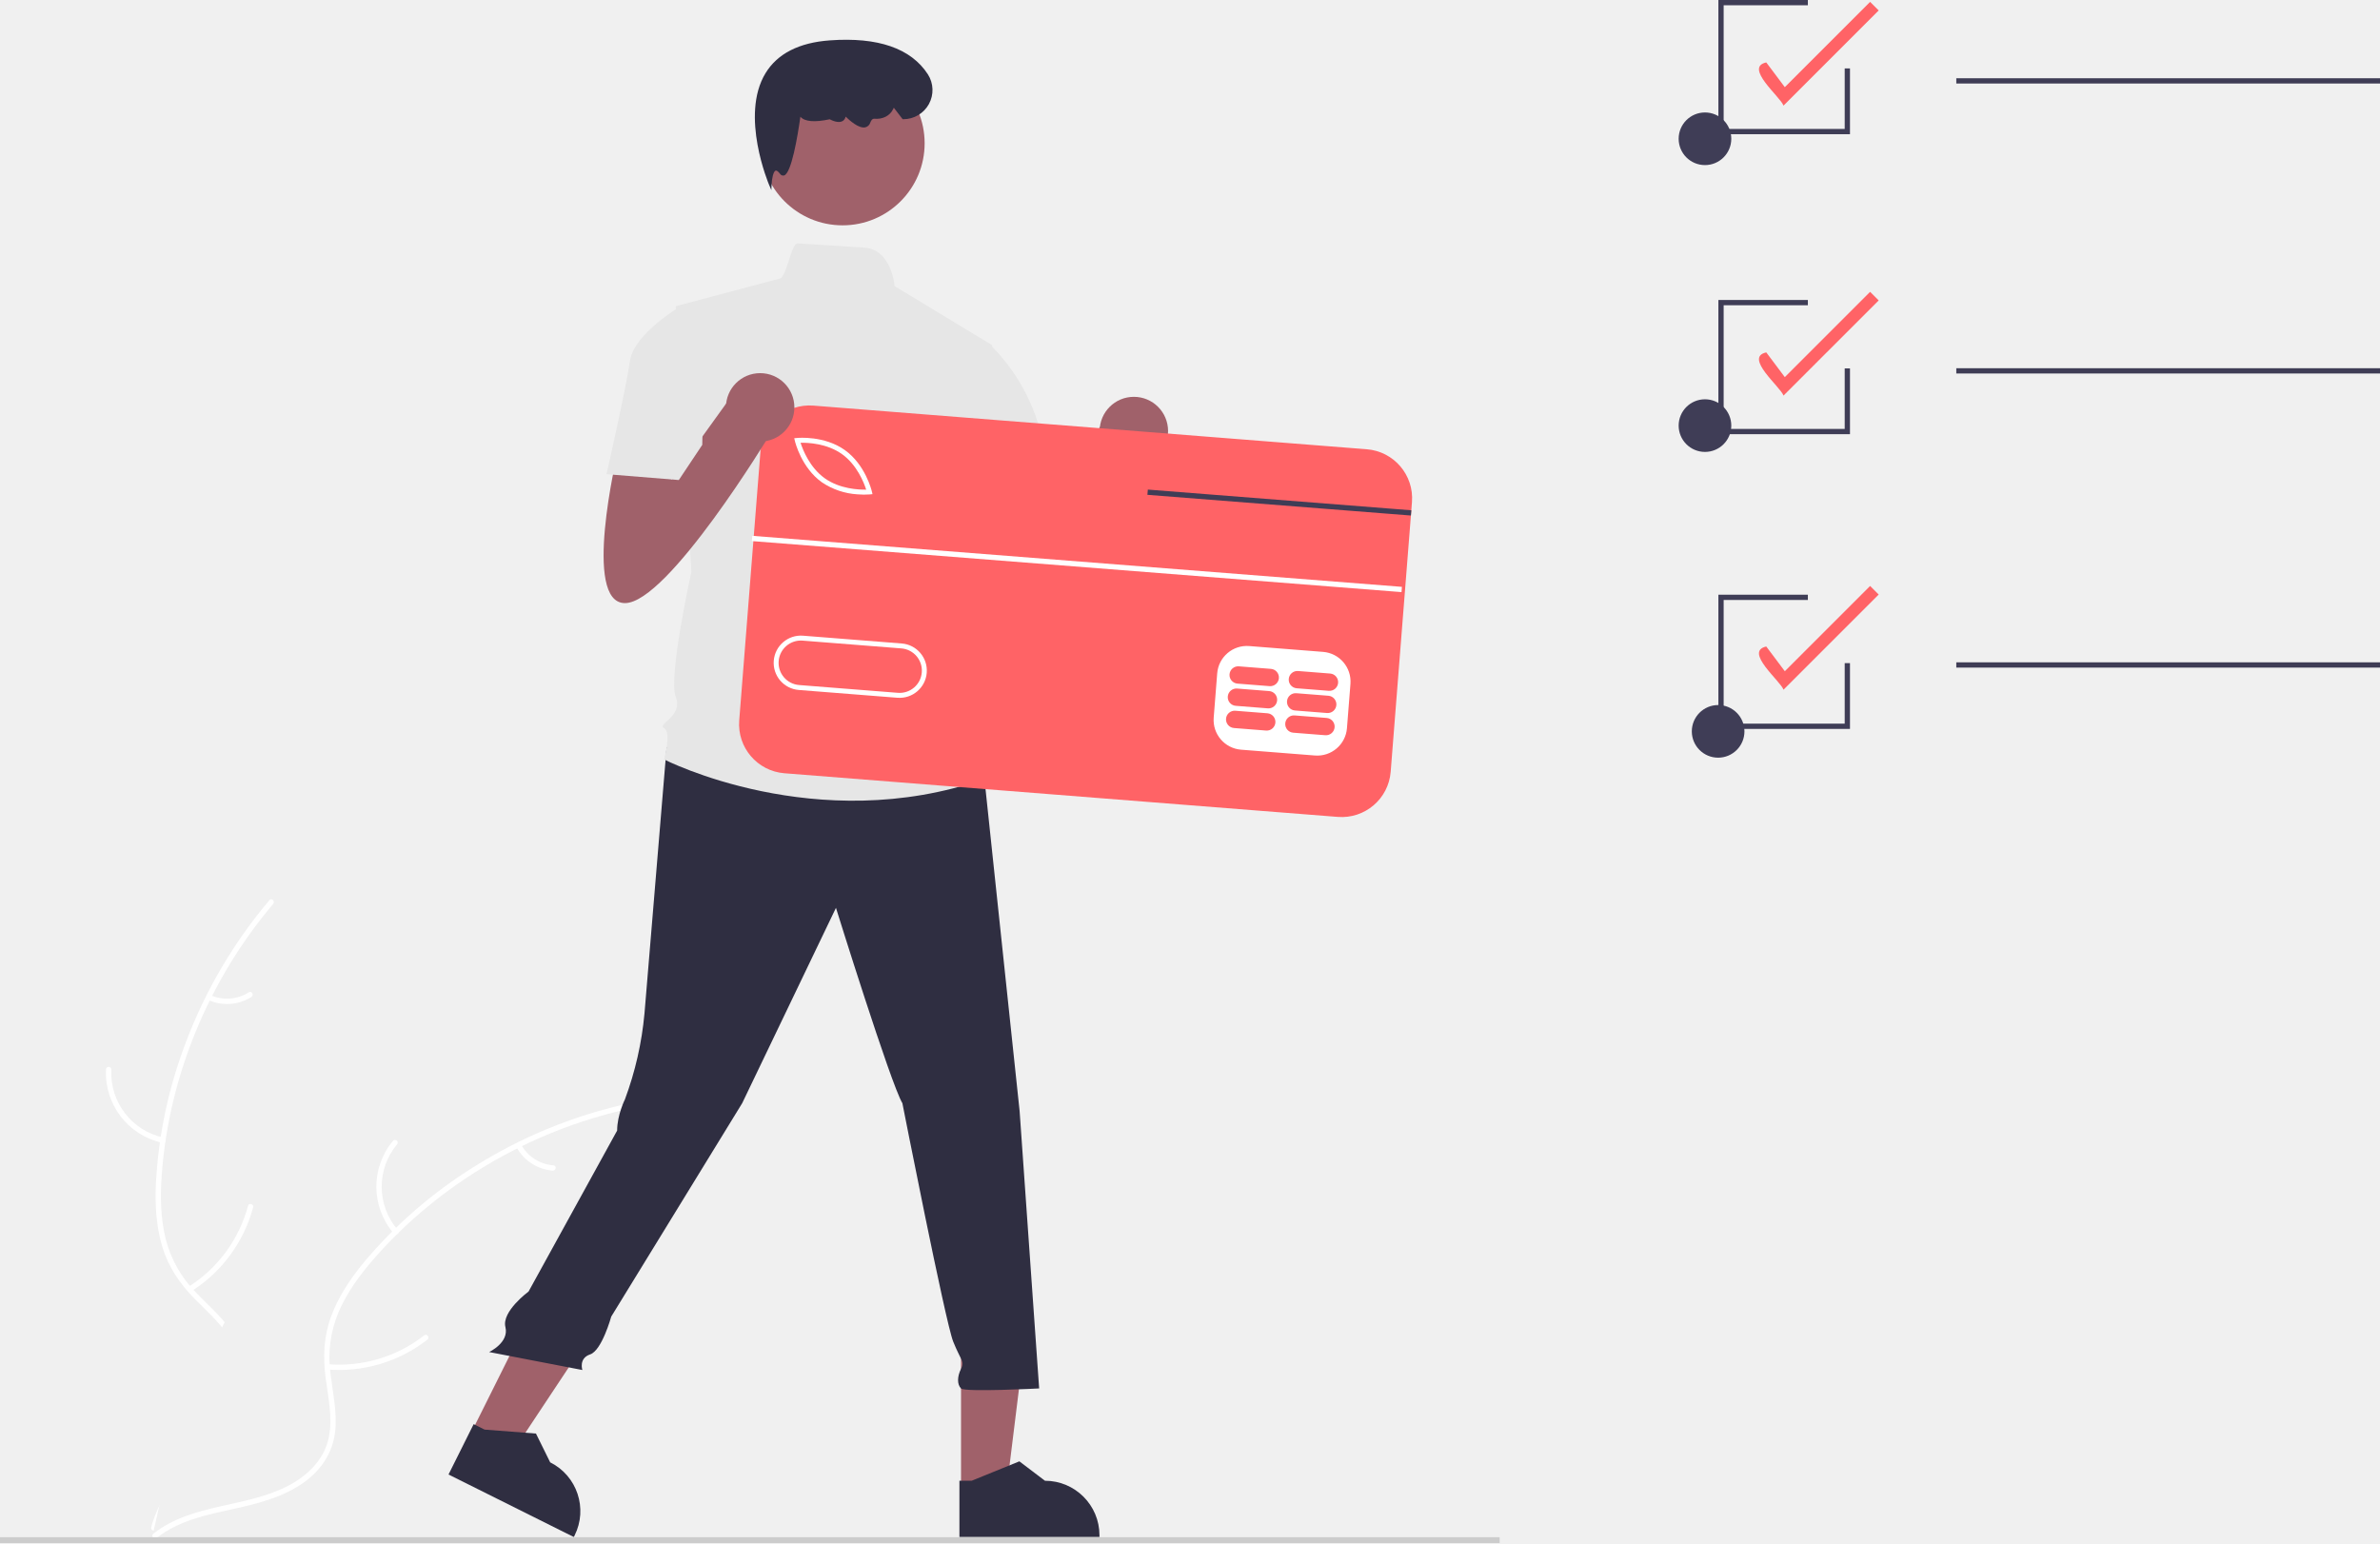
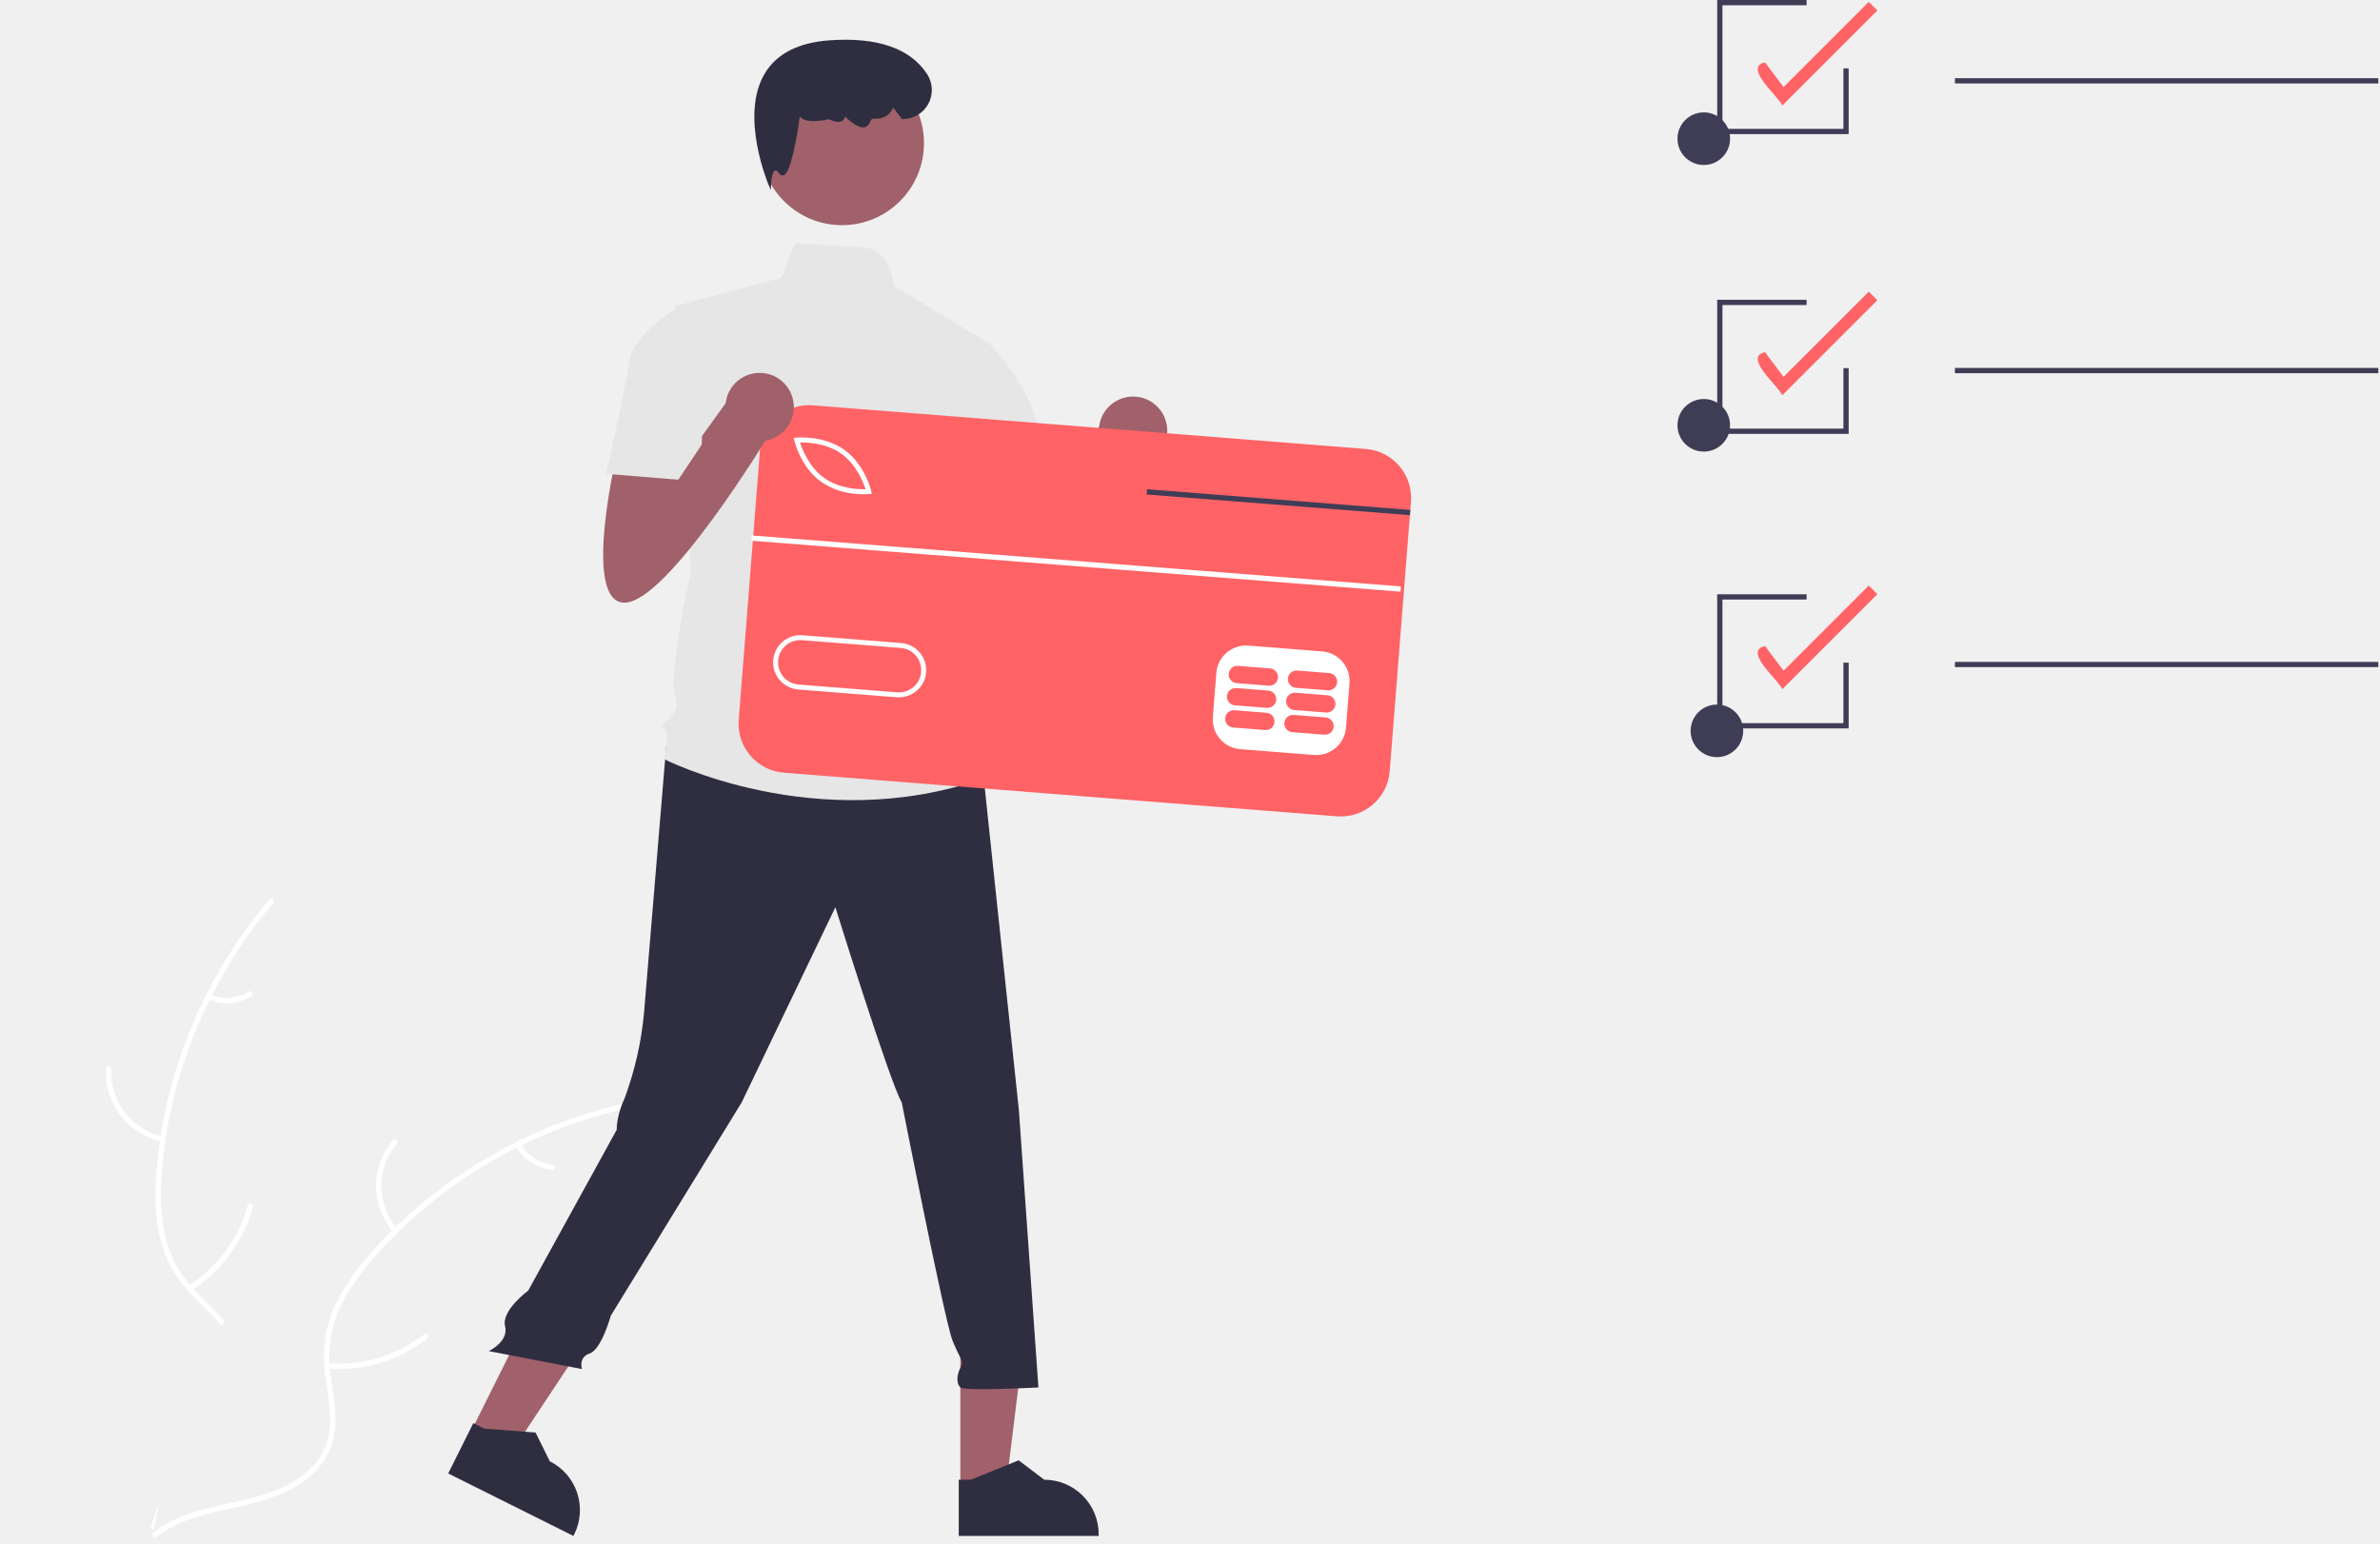
- <svg xmlns="http://www.w3.org/2000/svg" data-name="Layer 1" width="904.362" height="586.406" viewBox="0 0 904.362 586.406">
-   <path d="M176.481,606.861c4.482-45.747,31.57-91.412,74.671-107.385a211.783,211.783,0,0,0,3.8,145.354c7.154,17.901,16.974,37.067,11.164,55.449-3.615,11.437-12.957,20.359-23.51,26.061-10.554,5.702-22.356,8.596-34.01,11.434l-2.257,1.968C186.637,698.212,172,652.608,176.481,606.861Z" transform="translate(-147.8192 -156.7972)" fill="#f0f0f0" />
-   <path d="M251.607,500.327c-24.335,28.724-39.652,65.407-42.33,103.015-.579,8.131-.459,16.429,1.523,24.376a44.709,44.709,0,0,0,11.656,20.44c5.154,5.374,11.048,10.274,14.805,16.808,3.961,6.886,4.313,14.819,1.919,22.306-2.928,9.16-8.974,16.722-15.142,23.912-6.849,7.983-14.09,16.165-16.818,26.582-.331,1.262-2.27.675-1.94-.585,4.747-18.124,21.942-28.797,29.847-45.215,3.689-7.661,5.091-16.481,1.24-24.366-3.367-6.895-9.441-11.954-14.706-17.35-5.529-5.666-9.818-11.929-12.142-19.561-2.378-7.807-2.823-16.118-2.454-24.228a175.619,175.619,0,0,1,11.431-53.685,184.227,184.227,0,0,1,31.732-53.932c.841-.992,2.215.498,1.38,1.484Z" transform="translate(-147.8192 -156.7972)" fill="#fff" />
-   <path d="M209.502,591.072a27.158,27.158,0,0,1-21.407-27.901,1.014,1.014,0,0,1,2.026.048,25.148,25.148,0,0,0,19.966,25.913c1.276.268.684,2.206-.585,1.94Z" transform="translate(-147.8192 -156.7972)" fill="#fff" />
-   <path d="M219.483,645.778a52.346,52.346,0,0,0,22.582-30.746c.335-1.261,2.274-.675,1.94.585a54.447,54.447,0,0,1-23.563,31.946c-1.106.695-2.058-1.093-.958-1.785Z" transform="translate(-147.8192 -156.7972)" fill="#fff" />
-   <path d="M227.849,534.99a15.373,15.373,0,0,0,14.544-1.119c1.096-.709,2.047,1.081.958,1.785a17.227,17.227,0,0,1-16.087,1.274,1.047,1.047,0,0,1-.677-1.262,1.018,1.018,0,0,1,1.262-.677Z" transform="translate(-147.8192 -156.7972)" fill="#fff" />
-   <path d="M385.833,577.466c-.672.462-1.344.924-2.016,1.404a202.453,202.453,0,0,0-25.35,20.878c-.618.581-1.235,1.178-1.835,1.775a213.431,213.431,0,0,0-44.683,64.638,207.267,207.267,0,0,0-10.584,29.66c-3.826,14.005-6.859,29.495-14.853,41.077a35.558,35.558,0,0,1-2.68,3.491L208.915,742.342c-.172-.081-.345-.145-.519-.226l-2.988.215c.106-.533.228-1.083.335-1.616.06-.309.138-.619.198-.929.046-.206.092-.413.121-.602.015-.069.031-.138.046-.189.029-.189.077-.361.106-.533q1.008-4.619,2.085-9.239c-0-.017-0-.017.016-.035,5.529-23.457,13.065-46.658,23.884-67.978.326-.641.65-1.3,1.01-1.942A197.78,197.78,0,0,1,250.266,631.867a174.848,174.848,0,0,1,11.293-13.618,145.397,145.397,0,0,1,35.662-28.193c26.5-14.887,57.465-21.134,86.407-13.216C384.368,577.042,385.092,577.245,385.833,577.466Z" transform="translate(-147.8192 -156.7972)" fill="#f0f0f0" />
-   <path d="M385.689,578.421c-36.724,8.283-71.04,28.351-95.82,56.766-5.357,6.143-10.258,12.841-13.461,20.38a44.709,44.709,0,0,0-2.999,23.338c.879,7.394,2.635,14.855,1.702,22.334-.984,7.883-5.478,14.429-11.897,18.966-7.853,5.551-17.233,7.949-26.487,9.976-10.275,2.25-20.983,4.424-29.433,11.099-1.024.809-2.219-.827-1.197-1.635,14.702-11.613,34.857-9.782,51.054-18.132,7.558-3.896,13.987-10.094,15.66-18.708,1.463-7.533-.341-15.229-1.296-22.707-1.003-7.853-.657-15.436,2.083-22.929,2.802-7.665,7.45-14.569,12.627-20.822a175.619,175.619,0,0,1,41.449-35.983A184.227,184.227,0,0,1,385.481,576.405c1.269-.286,1.468,1.731.208,2.015Z" transform="translate(-147.8192 -156.7972)" fill="#fff" />
-   <path d="M297.436,625.526a27.158,27.158,0,0,1-.294-35.166c.839-.998,2.429.259,1.588,1.258a25.148,25.148,0,0,0,.341,32.711c.857.982-.783,2.173-1.635,1.197Z" transform="translate(-147.8192 -156.7972)" fill="#fff" />
-   <path d="M272.469,675.215a52.346,52.346,0,0,0,36.542-10.953c1.027-.805,2.222.831,1.197,1.635a54.447,54.447,0,0,1-38.048,11.321c-1.301-.11-.985-2.112.31-2.002Z" transform="translate(-147.8192 -156.7972)" fill="#fff" />
-   <path d="M345.851,591.793a15.373,15.373,0,0,0,12.286,7.863c1.302.094.984,2.095-.31,2.002a17.227,17.227,0,0,1-13.611-8.669,1.047,1.047,0,0,1,.219-1.416,1.018,1.018,0,0,1,1.416.219Z" transform="translate(-147.8192 -156.7972)" fill="#fff" />
-   <path d="M825.522,196.935c-1.119-3.303-15.145-14.53-6.55-16.417l7.049,9.399,32.407-32.406,3.259,3.259Z" transform="translate(-147.8192 -156.7972)" fill="#ff6366" />
-   <path d="M825.522,307.129c-1.119-3.303-15.145-14.53-6.55-16.417l7.049,9.399,32.407-32.406,3.259,3.259Z" transform="translate(-147.8192 -156.7972)" fill="#ff6366" />
-   <path d="M825.522,418.897c-1.119-3.303-15.145-14.53-6.55-16.417l7.049,9.399,32.407-32.406,3.259,3.259Z" transform="translate(-147.8192 -156.7972)" fill="#ff6366" />
-   <circle cx="647.862" cy="161.738" r="10" fill="#3f3d56" />
-   <circle cx="647.862" cy="52.738" r="10" fill="#3f3d56" />
-   <rect x="743.362" y="29.738" width="161" height="2" fill="#3f3d56" />
-   <circle cx="652.862" cy="277.932" r="10" fill="#3f3d56" />
-   <rect x="743.362" y="139.932" width="161" height="2" fill="#3f3d56" />
-   <rect x="743.362" y="251.7" width="161" height="2" fill="#3f3d56" />
-   <polygon points="702.96 277 652.96 277 652.96 226 686.96 226 686.96 228 654.96 228 654.96 275 700.96 275 700.96 252 702.96 252 702.96 277" fill="#3f3d56" />
-   <polygon points="702.96 165 652.96 165 652.96 114 686.96 114 686.96 116 654.96 116 654.96 163 700.96 163 700.96 140 702.96 140 702.96 165" fill="#3f3d56" />
-   <polygon points="702.96 51 652.96 51 652.96 0 686.96 0 686.96 2 654.96 2 654.96 49 700.96 49 700.96 26 702.96 26 702.96 51" fill="#3f3d56" />
-   <path d="M524.324,338.569s-13.363,56.421,2.97,56.421S582.23,331.145,582.23,331.145L568.867,314.813l-23.985,33.3-1.256-16.967Z" transform="translate(-147.8192 -156.7972)" fill="#a0616a" />
-   <circle cx="430.85" cy="163.801" r="13" fill="#a0616a" />
-   <polygon points="365.175 566.048 382.478 566.047 390.711 499.301 365.171 499.302 365.175 566.048" fill="#a0616a" />
-   <path d="M512.384,740.897l53.213-.002v-.673a20.713,20.713,0,0,0-20.712-20.712H544.884l-9.72-7.374-18.135,7.375-4.645 0Z" transform="translate(-147.8192 -156.7972)" fill="#2f2e41" />
-   <polygon points="179.038 544.459 194.521 552.185 231.693 496.14 208.841 484.736 179.038 544.459" fill="#a0616a" />
-   <path d="M318.25,717.136l47.613,23.761.301-.602a20.713,20.713,0,0,0-9.283-27.781l-.001-.001-5.404-10.939-19.52-1.5-4.156-2.074Z" transform="translate(-147.8192 -156.7972)" fill="#2f2e41" />
-   <rect y="584.165" width="569.85" height="2.241" fill="#ccc" />
-   <path d="M401.117,440.925s-6.915,83.148-8.4,100.966a126.71,126.71,0,0,1-7.424,32.665s-2.97,5.939-2.97,11.878l-33.655,61.164s-10.284,7.559-8.8,13.498-6.2,9.502-6.2,9.502l35.442,6.831s-1.485-4.454,2.97-5.939,8-14.363,8-14.363l49.756-81.086L465.471,501.802s20.787,66.815,25.241,74.238c0,0,16.332,83.147,19.302,90.571s4.454,7.424,2.97,10.393-1.485,5.939,0,7.424,29.695,0,29.695,0l-7.424-105.419L521.892,452.805l-68.299-20.787Z" transform="translate(-147.8192 -156.7972)" fill="#2f2e41" />
-   <circle cx="320.167" cy="54.452" r="31.18" fill="#a0616a" />
-   <path d="M524.862,287.995l-37.118-22.489s-1.029-13.965-11.605-14.622c-5.31-.33-13.277-.834-25.235-1.605-2.527-.163-4.232,13.662-7.128,13.475l-39.181,10.393,5.939,100.964s-8.909,40.089-5.939,47.513-7.424,10.393-4.454,11.878,0,11.878,0,11.878,57.906,29.695,121.751,7.424l-5.939-19.302a15.58,15.58,0,0,0-2.97-14.848s5.939-8.909-1.485-16.332c0,0,2.97-13.363-4.454-19.302l-1.485-20.787,4.454-10.393Z" transform="translate(-147.8192 -156.7972)" fill="#e6e6e6" />
-   <path d="M440.93,229.061l-.872-2.024c-.112-.262-11.139-26.329-1.365-42.408,4.524-7.444,12.751-11.646,24.452-12.49,18.307-1.324,30.837,3.019,37.251,12.898a11.075,11.075,0,0,1-9.335,17.061h-.246l-3.364-4.368-.196.425c-1.218,2.635-4.015,4.077-7.291,3.761-.557-.04-1.051.441-1.447,1.47a2.615,2.615,0,0,1-1.958,1.814c-2.42.471-5.871-2.578-7.415-4.097a2.478,2.478,0,0,1-1.155,1.701c-1.627.939-4.16-.288-4.887-.678-5.792,1.23-9.541.901-11.146-.977-1.089,7.704-3.426,21.57-6.228,22.338a1.401,1.401,0,0,1-1.529-.668c-.675-.876-1.278-1.312-1.654-1.19-.912.29-1.45,3.292-1.527,5.229Z" transform="translate(-147.8192 -156.7972)" fill="#2f2e41" />
-   <path d="M508.529,289.48l14.811-2.406a72.314,72.314,0,0,1,20.823,38.041c4.454,23.756,5.939,28.211,5.939,28.211l-35.634,8.909-19.302-37.119Z" transform="translate(-147.8192 -156.7972)" fill="#e6e6e6" />
-   <rect x="496.825" y="270.454" width="116.395" height="234.311" transform="translate(-22.85274 753.6348) rotate(-85.48966)" fill="#fff" />
-   <path d="M467.762,329.37c-5.716-4.082-12.974-4.377-15.746-4.319.846,2.64,3.474,9.412,9.191,13.496,5.73,4.092,12.979,4.379,15.747,4.321C476.108,340.229,473.479,333.455,467.762,329.37Z" transform="translate(-147.8192 -156.7972)" fill="#ff6366" />
-   <path d="M490.313,403.204l-37.507-2.959a8.465,8.465,0,1,0-1.331,16.878h0l37.507,2.959a8.465,8.465,0,0,0,1.331-16.878Z" transform="translate(-147.8192 -156.7972)" fill="#ff6366" />
-   <path d="M667.183,327.527l-210.29-16.59a18.683,18.683,0,0,0-20.092,17.159L428.714,430.547a18.693,18.693,0,0,0,17.162,20.101l210.29,16.59a18.683,18.683,0,0,0,20.092-17.159l7.686-97.375.155-1.989.245-3.096A18.683,18.683,0,0,0,667.183,327.527Zm-6.21,89.138-1.332,16.879a11.315,11.315,0,0,1-12.142,10.361l-28.133-2.217A11.315,11.315,0,0,1,609.005,429.546l1.333-16.879A11.319,11.319,0,0,1,622.479,402.307l28.124,2.219A11.329,11.329,0,0,1,660.973,416.665ZM441.84,407.864a10.346,10.346,0,0,1,11.114-9.491l37.506,2.961a10.342,10.342,0,1,1-1.609,20.622l-.019.005-37.506-2.961A10.334,10.334,0,0,1,441.84,407.864Zm8.029-83.482-.256-1.049,1.079-.099c.422-.045,10.399-.941,18.165,4.607,7.766,5.548,10.148,15.281,10.251,15.688l.247,1.052-1.076.109a28.423,28.423,0,0,1-4.589-.03,27.137,27.137,0,0,1-13.578-4.586C452.344,334.525,449.963,324.792,449.869,324.382Z" transform="translate(-147.8192 -156.7972)" fill="#ff6366" />
-   <path d="M629.423,427.859l-12.19-.962a3.292,3.292,0,0,0-.518,6.564l12.19.962a3.292,3.292,0,0,0,.518-6.564Z" transform="translate(-147.8192 -156.7972)" fill="#ff6366" />
-   <path d="M651.927,429.634l-12.19-.962a3.292,3.292,0,0,0-.518,6.564l12.19.962a3.292,3.292,0,0,0,.518-6.564Z" transform="translate(-147.8192 -156.7972)" fill="#ff6366" />
-   <path d="M630.088,419.42l-12.19-.962a3.292,3.292,0,0,0-.518,6.564l12.19.962a3.292,3.292,0,0,0,.518-6.564Z" transform="translate(-147.8192 -156.7972)" fill="#ff6366" />
-   <path d="M652.592,421.195l-12.19-.962a3.292,3.292,0,0,0-.518,6.564l12.19.962a3.292,3.292,0,0,0,.518-6.564Z" transform="translate(-147.8192 -156.7972)" fill="#ff6366" />
-   <path d="M630.754,410.981l-12.19-.962a3.292,3.292,0,0,0-.518,6.564l12.19.962a3.292,3.292,0,0,0,.518-6.564Z" transform="translate(-147.8192 -156.7972)" fill="#ff6366" />
-   <path d="M653.258,412.756l-12.19-.962a3.292,3.292,0,0,0-.518,6.564l12.19.962a3.292,3.292,0,0,0,.518-6.564Z" transform="translate(-147.8192 -156.7972)" fill="#ff6366" />
-   <rect x="556.023" y="247.309" width="2.001" height="247.613" transform="translate(-4.39383 740.5675) rotate(-85.50837)" fill="#fff" />
-   <polygon points="536.278 193.917 536.123 195.907 527.532 195.233 435.999 188.043 436.164 186.051 527.687 193.243 536.278 193.917" fill="#3f3d56" />
-   <path d="M382.324,329.569s-13.363,56.421,2.97,56.421S440.23,322.145,440.23,322.145L426.867,305.813l-23.985,33.3-1.256-16.967Z" transform="translate(-147.8192 -156.7972)" fill="#a0616a" />
-   <circle cx="288.85" cy="154.801" r="13" fill="#a0616a" />
-   <path d="M415.412,282.056l-8.909-8.909s-17.817,10.393-19.302,20.787-8.909,43.058-8.909,43.058l27.468,2.227,8.909-13.363Z" transform="translate(-147.8192 -156.7972)" fill="#e6e6e6" />
+ <svg xmlns="http://www.w3.org/2000/svg" width="905" height="587" viewBox="0 0 905 587" fill="none">
+   <g clip-path="url(#clip0_2343_17289)">
+     <path d="M28.662 450.064C33.144 404.317 60.233 358.652 103.333 342.679C87.407 390.06 88.753 441.548 107.134 488.032C114.287 505.934 124.108 525.099 118.297 543.481C114.682 554.918 105.341 563.84 94.787 569.542C84.234 575.243 72.432 578.137 60.777 580.976L58.52 582.944C38.818 541.414 24.18 495.811 28.662 450.064Z" fill="#F0F0F0" />
+     <path d="M103.787 343.53C79.452 372.253 64.135 408.937 61.457 446.544C60.878 454.675 60.998 462.973 62.98 470.921C64.97 478.653 68.995 485.711 74.636 491.361C79.79 496.735 85.684 501.635 89.441 508.169C93.402 515.055 93.754 522.988 91.361 530.475C88.433 539.635 82.387 547.197 76.219 554.386C69.37 562.369 62.129 570.552 59.401 580.969C59.07 582.231 57.131 581.644 57.461 580.384C62.208 562.26 79.403 551.587 87.308 535.168C90.996 527.507 92.399 518.688 88.548 510.803C85.18 503.907 79.107 498.849 73.841 493.453C68.313 487.786 64.024 481.523 61.699 473.891C59.322 466.084 58.877 457.773 59.245 449.663C60.218 431.28 64.076 413.163 70.676 395.978C78.1 376.323 88.832 358.082 102.408 342.046C103.248 341.054 104.622 342.544 103.787 343.53Z" fill="white" />
+     <path d="M61.683 434.275C55.385 432.918 49.775 429.368 45.853 424.257C41.932 419.146 39.955 412.808 40.275 406.374C40.291 406.111 40.407 405.865 40.601 405.687C40.794 405.509 41.049 405.413 41.312 405.42C41.574 405.426 41.824 405.534 42.009 405.721C42.193 405.908 42.298 406.159 42.301 406.422C41.992 412.413 43.834 418.317 47.495 423.069C51.157 427.82 56.396 431.107 62.267 432.335C63.543 432.603 62.951 434.541 61.683 434.275Z" fill="white" />
+     <path d="M71.664 488.981C82.791 481.937 90.854 470.959 94.246 458.234C94.581 456.973 96.52 457.56 96.185 458.819C92.631 472.054 84.217 483.461 72.622 490.766C71.516 491.461 70.564 489.672 71.664 488.981Z" fill="white" />
+     <path d="M80.029 378.192C82.356 379.225 84.904 379.663 87.442 379.468C89.981 379.272 92.431 378.45 94.573 377.073C95.669 376.364 96.62 378.154 95.531 378.858C93.158 380.368 90.45 381.273 87.646 381.495C84.842 381.717 82.026 381.249 79.444 380.132C79.192 380.047 78.982 379.869 78.856 379.635C78.73 379.4 78.698 379.127 78.767 378.87C78.846 378.613 79.022 378.398 79.259 378.271C79.495 378.145 79.772 378.116 80.029 378.192Z" fill="white" />
+     <path d="M238.013 420.668C237.341 421.13 236.669 421.593 235.997 422.072C226.996 428.333 218.518 435.316 210.647 442.95C210.029 443.53 209.411 444.128 208.811 444.725C190.045 463.32 174.894 485.237 164.128 509.363C159.853 518.967 156.315 528.882 153.544 539.023C149.719 553.029 146.685 568.518 138.691 580.101C137.871 581.319 136.976 582.484 136.011 583.591L61.096 585.545C60.923 585.464 60.75 585.4 60.577 585.319L57.589 585.533C57.696 585 57.818 584.45 57.924 583.917C57.984 583.608 58.061 583.298 58.122 582.988C58.167 582.782 58.214 582.575 58.243 582.386C58.258 582.318 58.274 582.249 58.289 582.197C58.318 582.008 58.366 581.836 58.395 581.664C59.068 578.585 59.763 575.505 60.48 572.425C60.48 572.408 60.48 572.408 60.496 572.39C66.025 548.933 73.562 525.732 84.38 504.412C84.706 503.771 85.03 503.113 85.39 502.47C90.319 492.887 96.024 483.723 102.447 475.07C105.979 470.343 109.748 465.798 113.739 461.452C124.075 450.242 136.109 440.728 149.401 433.258C175.901 418.371 206.867 412.124 235.808 420.042C236.548 420.245 237.273 420.448 238.013 420.668Z" fill="#F0F0F0" />
+     <path d="M237.87 421.624C201.146 429.906 166.83 449.975 142.05 478.39C136.692 484.533 131.792 491.231 128.589 498.77C125.523 506.142 124.488 514.2 125.59 522.108C126.469 529.502 128.225 536.963 127.291 544.442C126.308 552.325 121.813 558.87 115.394 563.407C107.541 568.958 98.162 571.356 88.908 573.383C78.633 575.633 67.925 577.807 59.475 584.482C58.451 585.291 57.256 583.655 58.278 582.847C72.98 571.234 93.135 573.065 109.332 564.715C116.89 560.819 123.319 554.621 124.992 546.007C126.455 538.474 124.651 530.778 123.696 523.299C122.693 515.447 123.039 507.864 125.778 500.37C128.58 492.705 133.229 485.801 138.406 479.548C150.251 465.456 164.238 453.313 179.855 443.566C197.617 432.342 217.168 424.239 237.662 419.608C238.93 419.322 239.13 421.34 237.87 421.624Z" fill="white" />
+     <path d="M149.617 468.728C145.406 463.854 143.064 457.641 143.01 451.199C142.956 444.758 145.194 438.507 149.323 433.562C150.162 432.565 151.752 433.822 150.912 434.821C147.058 439.417 144.974 445.241 145.036 451.239C145.099 457.238 147.303 463.016 151.252 467.532C152.109 468.514 150.469 469.705 149.617 468.728Z" fill="white" />
+     <path d="M124.65 518.417C137.775 519.493 150.823 515.582 161.192 507.464C162.219 506.659 163.414 508.295 162.388 509.099C151.582 517.526 137.996 521.569 124.34 520.42C123.039 520.309 123.356 518.308 124.65 518.417Z" fill="white" />
+     <path d="M198.031 434.996C199.268 437.221 201.038 439.105 203.183 440.477C205.327 441.85 207.779 442.668 210.318 442.859C211.62 442.953 211.302 444.954 210.008 444.861C207.204 444.637 204.497 443.73 202.124 442.219C199.752 440.708 197.785 438.639 196.397 436.192C196.246 435.973 196.185 435.704 196.226 435.441C196.267 435.178 196.406 434.941 196.616 434.777C196.833 434.619 197.104 434.554 197.369 434.595C197.634 434.636 197.872 434.78 198.031 434.996Z" fill="white" />
+     <path d="M677.703 40.138C676.585 36.835 662.558 25.608 671.153 23.721L678.202 33.119L710.608 0.713L713.868 3.973L677.703 40.138Z" fill="#FF6366" />
+     <path d="M677.703 150.332C676.585 147.029 662.558 135.802 671.153 133.915L678.202 143.314L710.608 110.908L713.868 114.167L677.703 150.332Z" fill="#FF6366" />
+     <path d="M677.703 262.1C676.585 258.797 662.558 247.57 671.153 245.683L678.202 255.082L710.608 222.676L713.868 225.935L677.703 262.1Z" fill="#FF6366" />
+     <path d="M647.862 171.738C653.385 171.738 657.862 167.261 657.862 161.738C657.862 156.215 653.385 151.738 647.862 151.738C642.339 151.738 637.862 156.215 637.862 161.738C637.862 167.261 642.339 171.738 647.862 171.738Z" fill="#3F3D56" />
+     <path d="M647.862 62.738C653.385 62.738 657.862 58.261 657.862 52.738C657.862 47.215 653.385 42.738 647.862 42.738C642.339 42.738 637.862 47.215 637.862 52.738C637.862 58.261 642.339 62.738 647.862 62.738Z" fill="#3F3D56" />
+     <path d="M904.361 29.738H743.361V31.738H904.361V29.738Z" fill="#3F3D56" />
+     <path d="M652.862 287.932C658.385 287.932 662.862 283.455 662.862 277.932C662.862 272.409 658.385 267.932 652.862 267.932C647.339 267.932 642.862 272.409 642.862 277.932C642.862 283.455 647.339 287.932 652.862 287.932Z" fill="#3F3D56" />
+     <path d="M904.361 139.932H743.361V141.932H904.361V139.932Z" fill="#3F3D56" />
+     <path d="M904.361 251.7H743.361V253.7H904.361V251.7Z" fill="#3F3D56" />
+     <path d="M702.96 277H652.96V226H686.96V228H654.96V275H700.96V252H702.96V277Z" fill="#3F3D56" />
+     <path d="M702.96 165H652.96V114H686.96V116H654.96V163H700.96V140H702.96V165Z" fill="#3F3D56" />
+     <path d="M702.96 51H652.96V0H686.96V2H654.96V49H700.96V26H702.96V51Z" fill="#3F3D56" />
+     <path d="M376.505 181.771C376.505 181.771 363.142 238.193 379.474 238.193C395.807 238.193 434.411 174.348 434.411 174.348L421.048 158.015L397.063 191.315L395.807 174.348L376.505 181.771Z" fill="#A0616A" />
+     <path d="M430.85 176.801C438.03 176.801 443.85 170.98 443.85 163.801C443.85 156.621 438.03 150.801 430.85 150.801C423.67 150.801 417.85 156.621 417.85 163.801C417.85 170.98 423.67 176.801 430.85 176.801Z" fill="#A0616A" />
+     <path d="M365.175 566.048L382.478 566.047L390.711 499.301L365.171 499.302L365.175 566.048Z" fill="#A0616A" />
+     <path d="M364.565 584.1L417.778 584.098V583.425C417.778 577.932 415.595 572.664 411.711 568.78C407.827 564.895 402.559 562.713 397.066 562.713H397.065L387.345 555.339L369.21 562.714L364.564 562.714L364.565 584.1Z" fill="#2F2E41" />
+     <path d="M179.038 544.459L194.521 552.185L231.693 496.14L208.841 484.736L179.038 544.459Z" fill="#A0616A" />
+     <path d="M170.431 560.338L218.044 584.099L218.345 583.497C220.797 578.582 221.197 572.894 219.457 567.684C217.716 562.474 213.977 558.169 209.062 555.716L209.061 555.716L203.657 544.777L184.137 543.277L179.98 541.203L170.431 560.338Z" fill="#2F2E41" />
+     <path d="M253.298 284.128C253.298 284.128 246.383 367.276 244.898 385.094C243.88 396.262 241.384 407.247 237.474 417.759C237.474 417.759 234.505 423.698 234.505 429.637L200.85 490.801C200.85 490.801 190.566 498.36 192.051 504.299C193.535 510.238 185.85 513.801 185.85 513.801L221.292 520.631C221.292 520.631 219.807 516.177 224.261 514.692C228.716 513.208 232.261 500.329 232.261 500.329L282.018 419.243L317.652 345.005C317.652 345.005 338.439 411.82 342.893 419.243C342.893 419.243 359.225 502.39 362.195 509.814C365.164 517.238 366.649 517.238 365.164 520.208C363.68 523.177 363.68 526.147 365.164 527.631C366.649 529.116 394.86 527.631 394.86 527.631L387.436 422.213L374.073 296.007L305.774 275.221L253.298 284.128Z" fill="#2F2E41" />
+     <path d="M320.167 85.632C337.387 85.632 351.347 71.672 351.347 54.452C351.347 37.231 337.387 23.271 320.167 23.271C302.947 23.271 288.987 37.231 288.987 54.452C288.987 71.672 302.947 85.632 320.167 85.632Z" fill="#A0616A" />
+     <path d="M377.042 131.198L339.924 108.709C339.924 108.709 338.896 94.745 328.32 94.088C323.01 93.758 315.042 93.253 303.085 92.482C300.558 92.32 298.853 106.145 295.957 105.957L256.776 116.35L262.715 217.315C262.715 217.315 253.807 257.403 256.776 264.827C259.746 272.251 249.352 275.221 252.322 276.705C255.291 278.19 252.322 288.584 252.322 288.584C252.322 288.584 310.228 318.279 374.073 296.007L368.134 276.705C368.942 274.182 369.094 271.495 368.574 268.897C368.054 266.299 366.881 263.876 365.164 261.858C365.164 261.858 371.103 252.949 363.679 245.525C363.679 245.525 366.649 232.162 359.225 226.223L357.74 205.436L362.195 195.043L377.042 131.198Z" fill="#E6E6E6" />
+     <path d="M293.111 72.264L292.239 70.24C292.127 69.978 281.1 43.91 290.874 27.831C295.398 20.387 303.625 16.185 315.326 15.341C333.633 14.017 346.163 18.36 352.577 28.239C353.652 29.914 354.257 31.847 354.327 33.836C354.397 35.825 353.929 37.795 352.974 39.541C352.019 41.287 350.611 42.743 348.898 43.757C347.186 44.77 345.232 45.303 343.242 45.3H342.996L339.632 40.933L339.436 41.358C338.218 43.992 335.421 45.435 332.146 45.119C331.588 45.079 331.095 45.56 330.698 46.589C330.565 47.039 330.313 47.445 329.968 47.764C329.624 48.084 329.2 48.304 328.741 48.403C326.32 48.874 322.87 45.825 321.326 44.306C321.266 44.656 321.132 44.989 320.933 45.282C320.734 45.575 320.474 45.823 320.17 46.007C318.543 46.946 316.01 45.719 315.283 45.329C309.492 46.559 305.743 46.23 304.137 44.352C303.048 52.055 300.711 65.922 297.909 66.69C297.616 66.757 297.309 66.729 297.034 66.609C296.758 66.488 296.529 66.282 296.379 66.022C295.705 65.146 295.102 64.709 294.725 64.832C293.814 65.122 293.275 68.124 293.198 70.061L293.111 72.264Z" fill="#2F2E41" />
+     <path d="M360.71 132.683L375.521 130.276C386.191 140.528 393.459 153.805 396.345 168.317C400.799 192.073 402.284 196.528 402.284 196.528L366.649 205.436L347.347 168.317L360.71 132.683Z" fill="#E6E6E6" />
+     <path d="M294.987 163.583L285.834 279.617L519.419 298.043L528.572 182.009L294.987 163.583Z" fill="white" />
+     <path d="M319.943 172.572C314.226 168.49 306.969 168.195 304.196 168.254C305.042 170.894 307.671 177.665 313.387 181.749C319.117 185.842 326.366 186.128 329.134 186.071C328.289 183.431 325.66 176.657 319.943 172.572Z" fill="#FF6366" />
+     <path d="M342.493 246.407L304.986 243.449C303.878 243.361 302.764 243.493 301.706 243.836C300.649 244.18 299.67 244.728 298.824 245.45C297.979 246.171 297.284 247.053 296.779 248.043C296.274 249.034 295.969 250.114 295.882 251.222C295.794 252.33 295.926 253.445 296.269 254.502C296.613 255.559 297.161 256.539 297.883 257.384C298.605 258.23 299.486 258.925 300.476 259.43C301.467 259.934 302.547 260.239 303.655 260.327L341.162 263.285C343.4 263.462 345.617 262.742 347.324 261.284C349.032 259.827 350.09 257.75 350.267 255.512C350.443 253.274 349.724 251.057 348.266 249.35C346.808 247.642 344.732 246.584 342.493 246.407Z" fill="#FF6366" />
+     <path d="M519.364 170.73L309.074 154.14C306.628 153.947 304.168 154.238 301.834 154.996C299.501 155.754 297.34 156.965 295.474 158.558C293.608 160.151 292.075 162.097 290.961 164.283C289.847 166.469 289.175 168.853 288.982 171.299L280.895 273.75C280.506 278.691 282.095 283.584 285.313 287.354C288.532 291.123 293.115 293.46 298.056 293.851L508.346 310.441C510.792 310.634 513.252 310.343 515.585 309.585C517.919 308.826 520.08 307.616 521.946 306.023C523.812 304.429 525.345 302.484 526.459 300.298C527.573 298.112 528.245 295.728 528.438 293.282L536.123 195.907L536.278 193.917L536.523 190.821C536.715 188.375 536.424 185.916 535.666 183.582C534.908 181.249 533.698 179.087 532.105 177.222C530.511 175.356 528.566 173.822 526.38 172.709C524.194 171.595 521.81 170.922 519.364 170.73ZM513.154 259.868L511.822 276.746C511.578 279.727 510.164 282.491 507.889 284.432C505.614 286.374 502.662 287.335 499.68 287.107L471.547 284.89C468.565 284.647 465.802 283.233 463.861 280.957C461.919 278.682 460.957 275.731 461.186 272.749L462.518 255.87C462.763 252.889 464.177 250.127 466.452 248.185C468.727 246.244 471.678 245.282 474.66 245.509L502.784 247.728C505.764 247.973 508.528 249.387 510.471 251.661C512.413 253.935 513.378 256.885 513.154 259.868ZM294.02 251.066C294.239 248.335 295.531 245.802 297.615 244.023C299.699 242.243 302.403 241.363 305.135 241.575L342.64 244.536C343.995 244.641 345.316 245.011 346.528 245.627C347.739 246.242 348.818 247.09 349.701 248.122C350.585 249.155 351.257 250.351 351.678 251.643C352.099 252.935 352.261 254.297 352.155 255.652C352.05 257.007 351.678 258.328 351.062 259.539C350.445 260.75 349.596 261.827 348.563 262.71C347.53 263.593 346.333 264.264 345.041 264.684C343.749 265.104 342.386 265.265 341.032 265.158L341.012 265.163L303.507 262.202C302.152 262.095 300.832 261.722 299.622 261.104C298.412 260.487 297.335 259.636 296.454 258.602C295.573 257.567 294.904 256.369 294.487 255.076C294.069 253.783 293.911 252.421 294.02 251.066ZM302.05 167.585L301.793 166.536L302.872 166.437C303.294 166.391 313.271 165.496 321.037 171.043C328.803 176.591 331.185 186.324 331.288 186.731L331.535 187.783L330.459 187.891C328.931 188.005 327.396 187.995 325.87 187.861C321.014 187.577 316.325 185.993 312.291 183.275C304.525 177.728 302.143 167.994 302.05 167.585Z" fill="#FF6366" />
+     <path d="M481.603 271.062L469.414 270.1C468.544 270.033 467.684 270.314 467.021 270.881C466.358 271.448 465.947 272.254 465.879 273.124C465.81 273.993 466.089 274.854 466.655 275.518C467.221 276.181 468.027 276.594 468.896 276.664L481.086 277.625C481.955 277.692 482.816 277.412 483.479 276.845C484.141 276.278 484.552 275.471 484.621 274.602C484.689 273.733 484.41 272.871 483.844 272.208C483.279 271.544 482.473 271.132 481.603 271.062Z" fill="#FF6366" />
+     <path d="M504.108 272.837L491.918 271.875C491.049 271.809 490.189 272.09 489.526 272.657C488.864 273.224 488.454 274.03 488.385 274.899C488.317 275.768 488.596 276.629 489.161 277.292C489.726 277.956 490.531 278.368 491.4 278.439L503.59 279.401C504.459 279.467 505.319 279.186 505.981 278.619C506.643 278.052 507.054 277.246 507.122 276.377C507.191 275.508 506.912 274.647 506.347 273.984C505.782 273.32 504.976 272.908 504.108 272.837Z" fill="#FF6366" />
+     <path d="M482.269 262.623L470.079 261.661C469.21 261.595 468.35 261.876 467.688 262.442C467.025 263.009 466.615 263.816 466.546 264.685C466.478 265.554 466.757 266.414 467.322 267.078C467.887 267.742 468.692 268.154 469.561 268.225L481.751 269.186C482.621 269.253 483.481 268.973 484.144 268.406C484.807 267.839 485.217 267.032 485.286 266.163C485.355 265.293 485.075 264.432 484.51 263.769C483.944 263.105 483.138 262.693 482.269 262.623Z" fill="#FF6366" />
+     <path d="M504.773 264.398L492.584 263.436C491.714 263.369 490.854 263.65 490.191 264.217C489.528 264.783 489.117 265.59 489.049 266.459C488.98 267.329 489.259 268.19 489.825 268.854C490.391 269.517 491.197 269.93 492.066 270L504.256 270.961C505.125 271.028 505.986 270.748 506.649 270.181C507.311 269.614 507.722 268.807 507.791 267.938C507.859 267.068 507.58 266.207 507.014 265.544C506.449 264.88 505.643 264.468 504.773 264.398Z" fill="#FF6366" />
+     <path d="M482.935 254.183L470.745 253.222C469.875 253.155 469.015 253.435 468.352 254.002C467.689 254.569 467.278 255.376 467.21 256.245C467.141 257.115 467.421 257.976 467.986 258.639C468.552 259.303 469.358 259.715 470.227 259.785L482.417 260.747C483.286 260.813 484.146 260.532 484.808 259.966C485.471 259.399 485.881 258.592 485.95 257.723C486.018 256.854 485.739 255.994 485.174 255.33C484.609 254.666 483.804 254.254 482.935 254.183Z" fill="#FF6366" />
+     <path d="M505.439 255.958L493.249 254.997C492.38 254.93 491.52 255.211 490.857 255.778C490.195 256.345 489.785 257.151 489.716 258.021C489.648 258.89 489.927 259.75 490.492 260.414C491.057 261.078 491.862 261.49 492.731 261.561L504.921 262.522C505.79 262.589 506.65 262.308 507.312 261.741C507.975 261.174 508.385 260.368 508.454 259.499C508.522 258.63 508.243 257.769 507.678 257.105C507.113 256.442 506.308 256.029 505.439 255.958Z" fill="#FF6366" />
+     <path d="M285.856 203.625L285.7 205.62L532.552 225.011L532.709 223.016L285.856 203.625Z" fill="white" />
+     <path d="M536.278 193.917L536.123 195.907L527.532 195.233L435.999 188.043L436.164 186.051L527.687 193.243L536.278 193.917Z" fill="#3F3D56" />
+     <path d="M234.505 172.771C234.505 172.771 221.142 229.193 237.474 229.193C253.807 229.193 292.411 165.348 292.411 165.348L279.048 149.015L255.063 182.315L253.806 165.348L234.505 172.771Z" fill="#A0616A" />
+     <path d="M288.85 167.801C296.03 167.801 301.85 161.98 301.85 154.801C301.85 147.621 296.03 141.801 288.85 141.801C281.67 141.801 275.85 147.621 275.85 154.801C275.85 161.98 281.67 167.801 288.85 167.801Z" fill="#A0616A" />
+     <path d="M267.592 125.259L258.684 116.351C258.684 116.351 240.867 126.744 239.382 137.137C237.897 147.531 230.473 180.196 230.473 180.196L257.941 182.423L266.85 169.06L267.592 125.259Z" fill="#E6E6E6" />
+   </g>
+   <defs>
+     <clipPath id="clip0_2343_17289">
+       <rect width="904.362" height="586.406" fill="white" />
+     </clipPath>
+   </defs>
</svg>
